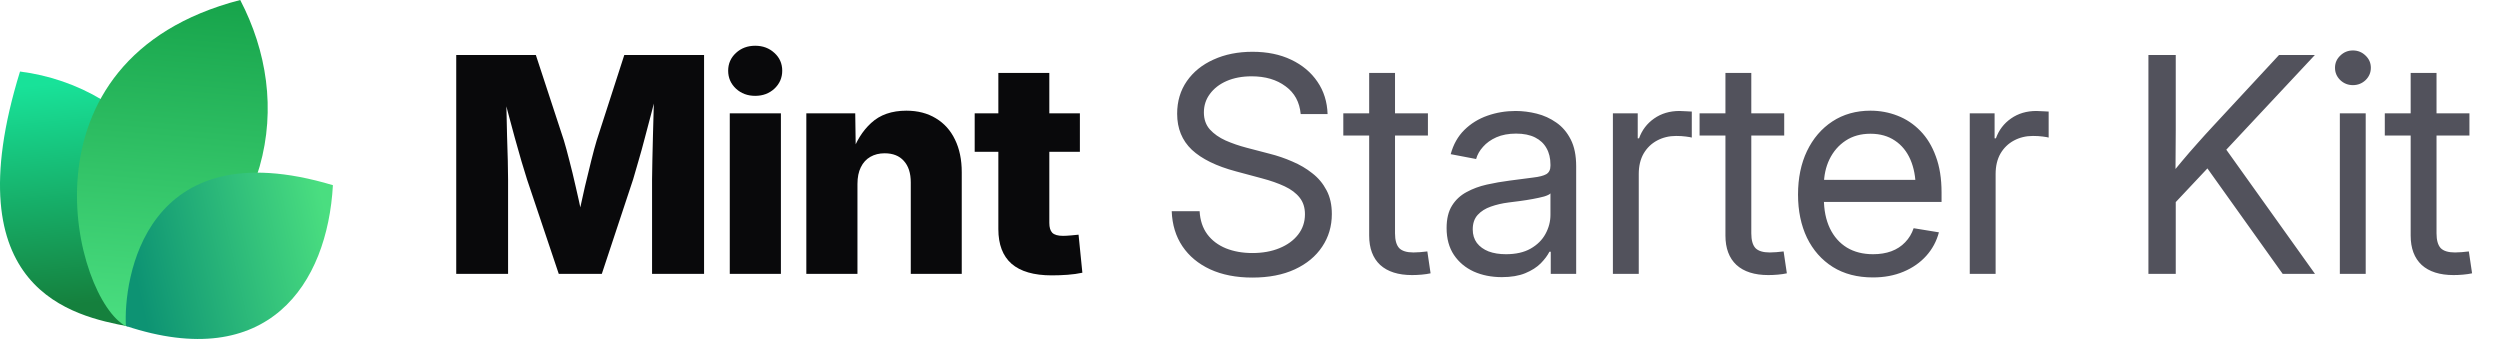
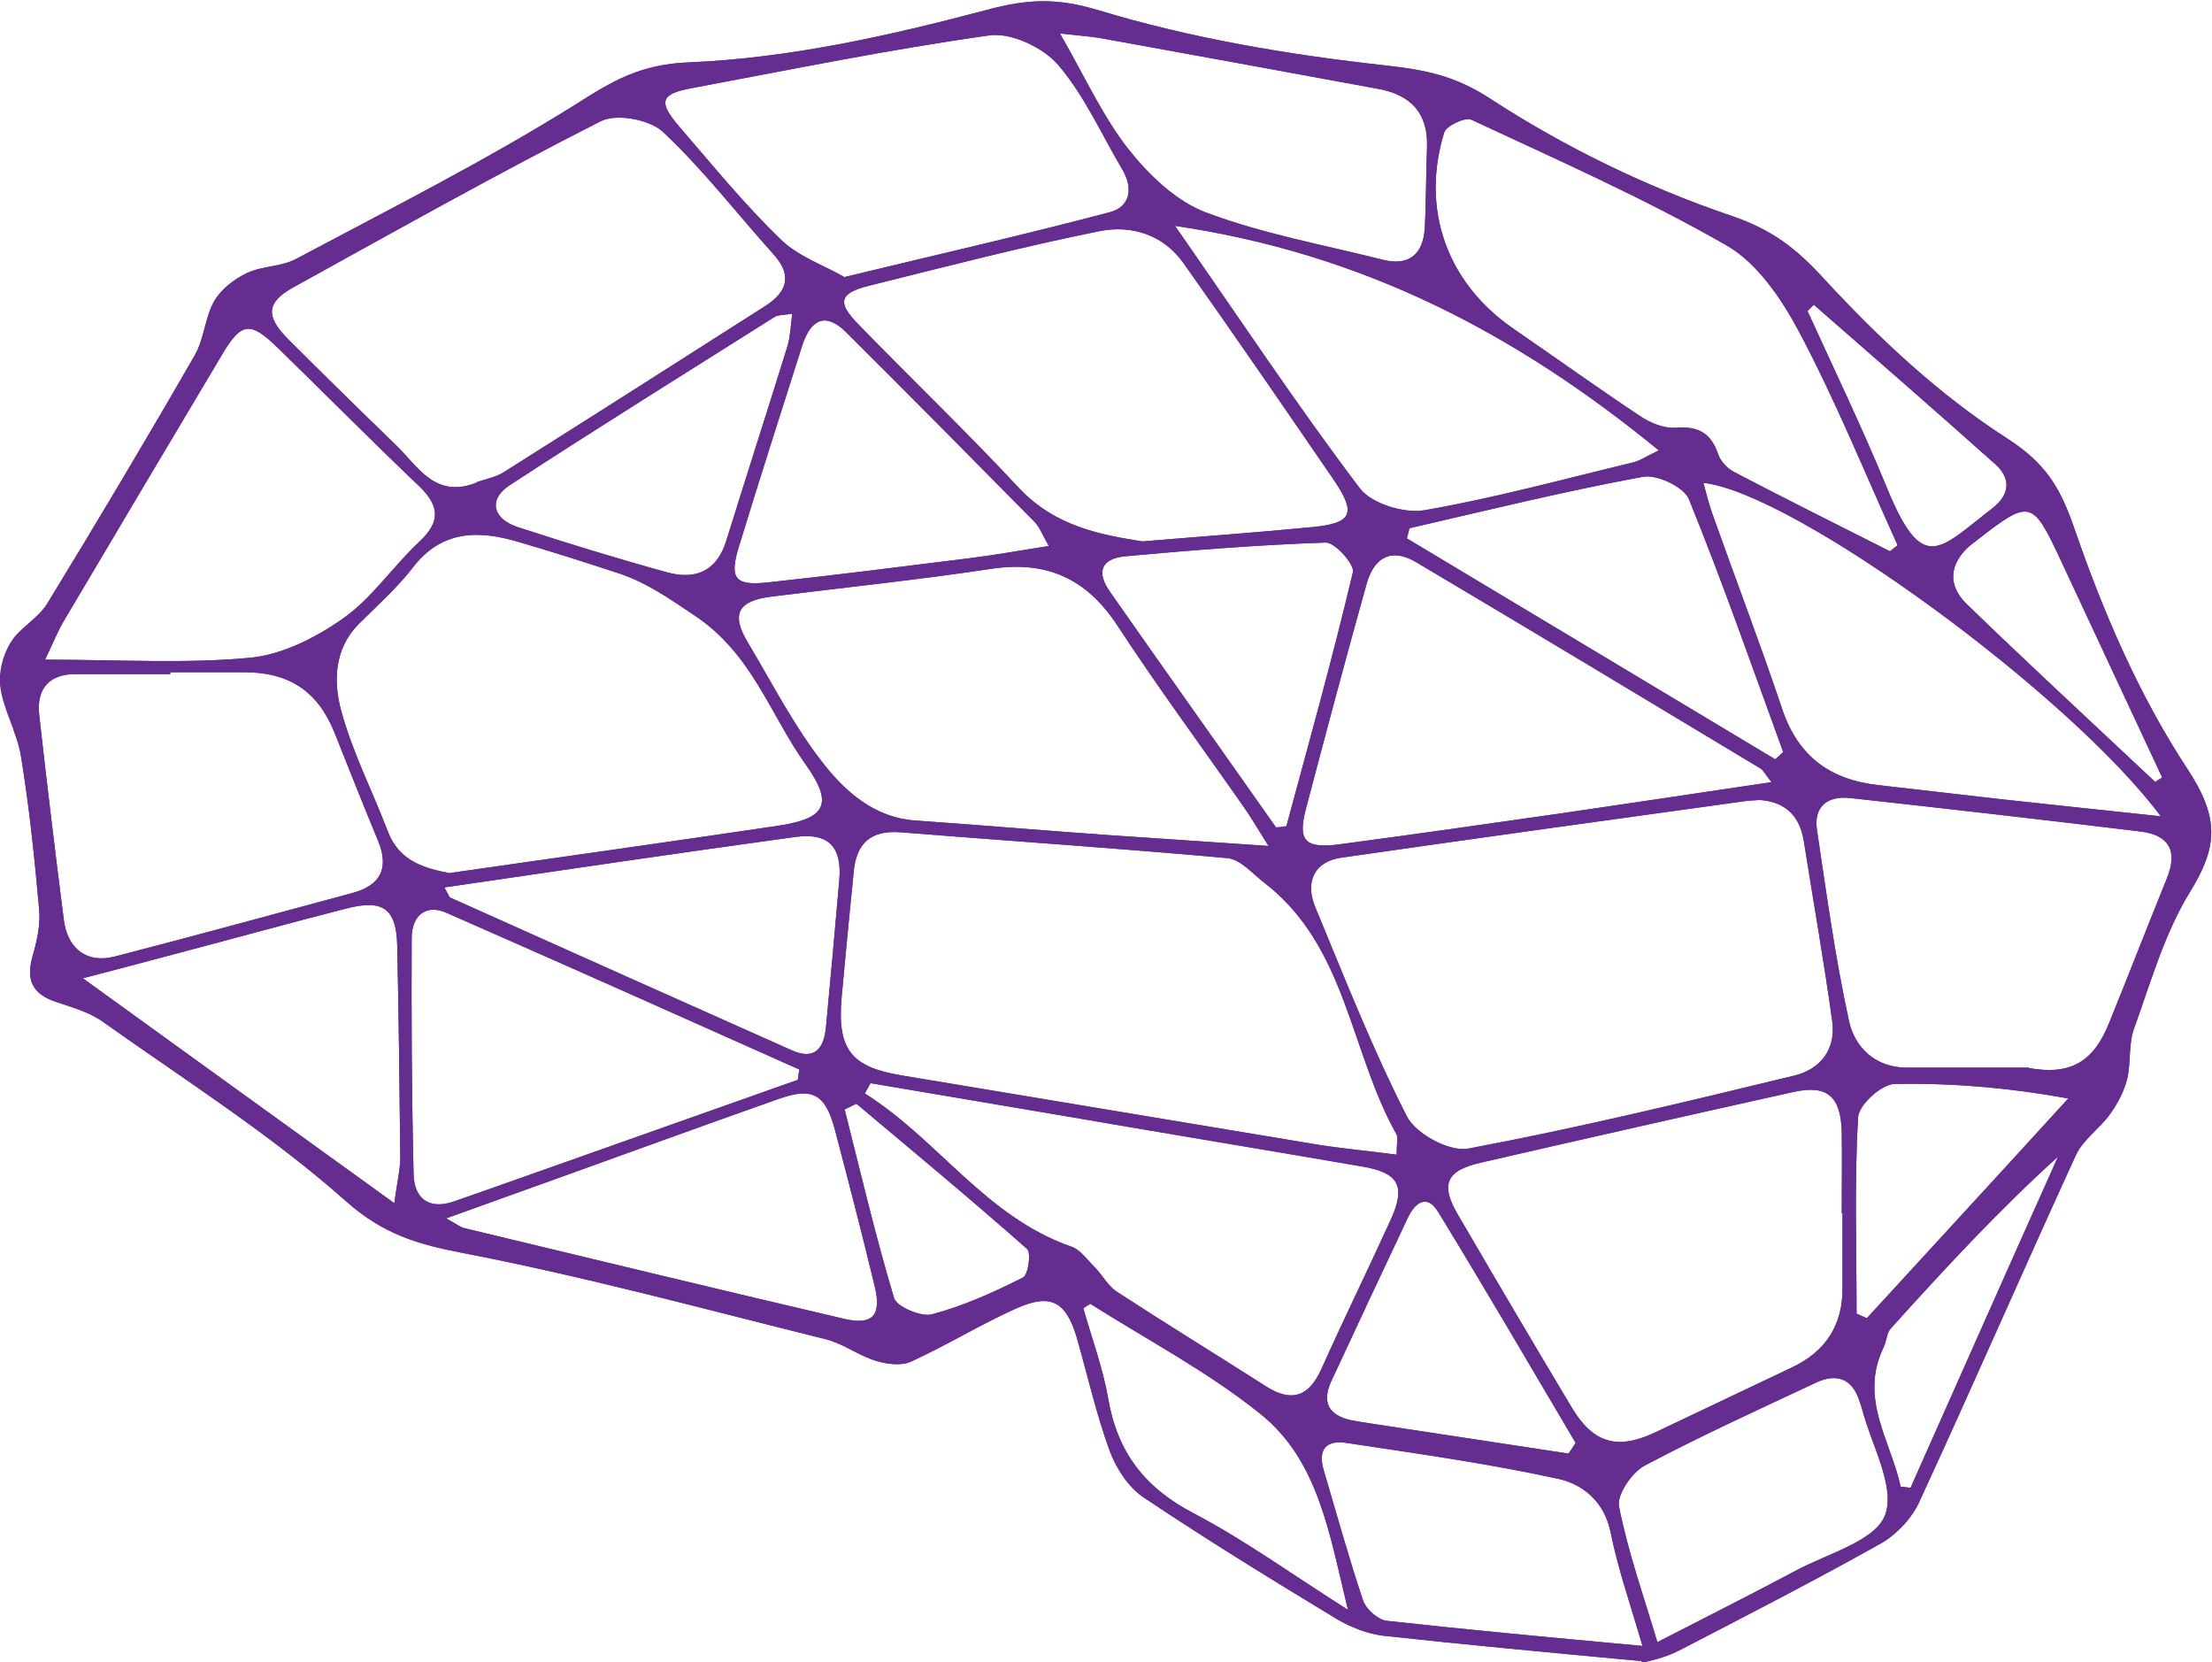
- <svg xmlns="http://www.w3.org/2000/svg" width="177" height="24" viewBox="0 0 177 24" fill="none">
-   <path d="M9.061 23.108C5.268 22.377 -3.391 20.627 1.417 5.064C9.634 6.099 16.973 14.064 9.061 23.108Z" fill="url(#paint0_linear_17557_2020)" />
-   <path d="M8.919 23.094C5.276 21.222 0.784 4.209 17.007 0C20.757 7.193 19.621 16.545 8.919 23.094Z" fill="url(#paint1_linear_17557_2020)" />
-   <path d="M8.914 23.079C8.735 19.882 10.159 9.085 23.57 13.111C23.181 20.123 18.984 26.418 8.914 23.079Z" fill="url(#paint2_linear_17557_2020)" />
-   <path d="M32.301 19.392V3.894H37.938L39.925 9.948C40.036 10.315 40.164 10.787 40.31 11.362C40.462 11.938 40.611 12.552 40.757 13.204C40.91 13.855 41.048 14.483 41.173 15.086C41.305 15.682 41.412 16.192 41.495 16.615H40.695C40.771 16.192 40.871 15.682 40.996 15.086C41.128 14.49 41.267 13.866 41.412 13.214C41.565 12.562 41.714 11.948 41.86 11.373C42.005 10.79 42.133 10.315 42.244 9.948L44.2 3.894H49.848V19.392H46.166V12.704C46.166 12.357 46.173 11.917 46.187 11.383C46.2 10.849 46.214 10.27 46.228 9.646C46.249 9.022 46.266 8.391 46.28 7.753C46.301 7.115 46.311 6.519 46.311 5.964H46.623C46.485 6.561 46.332 7.181 46.166 7.826C45.999 8.471 45.833 9.102 45.666 9.719C45.507 10.336 45.351 10.901 45.198 11.414C45.053 11.928 44.928 12.357 44.824 12.704L42.608 19.392H39.561L37.314 12.704C37.203 12.357 37.072 11.928 36.919 11.414C36.773 10.901 36.614 10.34 36.441 9.729C36.274 9.112 36.104 8.481 35.931 7.836C35.764 7.192 35.608 6.567 35.463 5.964H35.827C35.834 6.512 35.844 7.105 35.858 7.743C35.872 8.374 35.886 9.005 35.9 9.636C35.92 10.26 35.938 10.839 35.952 11.373C35.965 11.907 35.972 12.351 35.972 12.704V19.392H32.301ZM51.668 19.392V8.024H55.288V19.392H51.668ZM53.468 6.786C52.927 6.786 52.473 6.616 52.105 6.276C51.738 5.93 51.554 5.507 51.554 5.007C51.554 4.508 51.738 4.088 52.105 3.749C52.473 3.409 52.927 3.239 53.468 3.239C54.009 3.239 54.463 3.409 54.83 3.749C55.198 4.082 55.382 4.501 55.382 5.007C55.382 5.507 55.198 5.93 54.83 6.276C54.463 6.616 54.009 6.786 53.468 6.786ZM60.708 13.027V19.392H57.088V8.024H60.551L60.593 10.967H60.281C60.593 10.024 61.061 9.268 61.685 8.7C62.309 8.124 63.138 7.836 64.171 7.836C64.975 7.836 65.672 8.017 66.262 8.377C66.851 8.731 67.302 9.234 67.614 9.885C67.933 10.537 68.092 11.307 68.092 12.194V19.392H64.483V12.912C64.483 12.26 64.32 11.754 63.994 11.394C63.675 11.033 63.221 10.853 62.632 10.853C62.25 10.853 61.914 10.936 61.623 11.102C61.332 11.269 61.106 11.515 60.947 11.841C60.787 12.16 60.708 12.555 60.708 13.027ZM76.456 8.024V10.749H69.008V8.024H76.456ZM70.683 5.163H74.292V15.783C74.292 16.102 74.361 16.334 74.5 16.48C74.646 16.625 74.899 16.698 75.259 16.698C75.405 16.698 75.596 16.688 75.831 16.667C76.074 16.646 76.251 16.629 76.362 16.615L76.632 19.309C76.313 19.378 75.963 19.427 75.582 19.455C75.207 19.482 74.836 19.496 74.469 19.496C73.2 19.496 72.25 19.222 71.619 18.674C70.995 18.127 70.683 17.308 70.683 16.22V5.163Z" fill="#09090B" />
-   <path d="M88.667 19.652C87.523 19.652 86.528 19.458 85.682 19.07C84.843 18.681 84.188 18.137 83.716 17.437C83.245 16.736 82.992 15.908 82.957 14.951H84.933C84.968 15.596 85.148 16.14 85.474 16.584C85.8 17.021 86.24 17.354 86.795 17.582C87.35 17.804 87.974 17.915 88.667 17.915C89.388 17.915 90.026 17.801 90.581 17.572C91.143 17.343 91.583 17.024 91.902 16.615C92.228 16.199 92.391 15.717 92.391 15.169C92.391 14.698 92.266 14.306 92.017 13.994C91.767 13.675 91.413 13.408 90.956 13.193C90.498 12.978 89.954 12.787 89.323 12.621L87.502 12.132C86.123 11.765 85.082 11.255 84.382 10.603C83.689 9.944 83.342 9.095 83.342 8.055C83.342 7.174 83.571 6.404 84.028 5.746C84.486 5.087 85.117 4.577 85.921 4.217C86.726 3.849 87.645 3.666 88.678 3.666C89.718 3.666 90.63 3.853 91.413 4.227C92.204 4.602 92.824 5.122 93.275 5.787C93.726 6.446 93.965 7.209 93.993 8.076H92.089C92.013 7.23 91.656 6.574 91.018 6.11C90.387 5.638 89.586 5.403 88.615 5.403C87.95 5.403 87.36 5.513 86.847 5.735C86.341 5.957 85.946 6.262 85.661 6.651C85.377 7.032 85.235 7.469 85.235 7.961C85.235 8.447 85.377 8.849 85.661 9.168C85.946 9.48 86.317 9.74 86.774 9.948C87.232 10.149 87.724 10.319 88.251 10.457L89.884 10.884C90.439 11.023 90.977 11.206 91.496 11.435C92.023 11.657 92.495 11.934 92.911 12.267C93.334 12.593 93.67 12.995 93.92 13.474C94.17 13.945 94.294 14.504 94.294 15.149C94.294 16.015 94.066 16.788 93.608 17.468C93.157 18.148 92.512 18.681 91.673 19.07C90.834 19.458 89.832 19.652 88.667 19.652ZM101.097 8.024V9.594H95.106V8.024H101.097ZM96.937 5.163H98.767V16.521C98.767 17 98.865 17.347 99.059 17.562C99.26 17.77 99.6 17.874 100.078 17.874C100.21 17.874 100.366 17.867 100.546 17.853C100.733 17.832 100.903 17.815 101.056 17.801L101.285 19.351C101.097 19.392 100.886 19.423 100.65 19.444C100.414 19.465 100.189 19.475 99.974 19.475C98.996 19.475 98.244 19.236 97.717 18.758C97.197 18.272 96.937 17.579 96.937 16.677V5.163ZM106.33 19.621C105.595 19.621 104.932 19.489 104.343 19.226C103.754 18.955 103.285 18.564 102.939 18.05C102.592 17.53 102.419 16.896 102.419 16.147C102.419 15.495 102.547 14.965 102.804 14.556C103.06 14.146 103.403 13.828 103.833 13.599C104.263 13.363 104.742 13.186 105.269 13.068C105.796 12.95 106.333 12.857 106.881 12.787C107.574 12.69 108.132 12.617 108.555 12.569C108.978 12.52 109.287 12.441 109.481 12.33C109.675 12.212 109.772 12.014 109.772 11.737V11.654C109.772 11.203 109.679 10.815 109.492 10.489C109.311 10.163 109.041 9.91 108.68 9.729C108.32 9.549 107.872 9.459 107.338 9.459C106.805 9.459 106.34 9.546 105.945 9.719C105.556 9.892 105.241 10.118 104.998 10.395C104.755 10.665 104.593 10.953 104.509 11.258L102.71 10.915C102.897 10.222 103.22 9.65 103.677 9.199C104.135 8.748 104.679 8.412 105.31 8.19C105.941 7.968 106.607 7.857 107.307 7.857C107.8 7.857 108.295 7.92 108.795 8.044C109.301 8.169 109.765 8.381 110.188 8.679C110.611 8.97 110.951 9.369 111.208 9.875C111.464 10.374 111.593 11.005 111.593 11.768V19.392H109.793V17.822H109.7C109.568 18.085 109.363 18.359 109.086 18.643C108.809 18.921 108.444 19.153 107.994 19.34C107.543 19.527 106.988 19.621 106.33 19.621ZM106.621 17.998C107.321 17.998 107.904 17.867 108.368 17.603C108.84 17.333 109.19 16.986 109.419 16.563C109.654 16.133 109.772 15.682 109.772 15.211V13.692C109.703 13.769 109.554 13.841 109.325 13.911C109.096 13.973 108.829 14.032 108.524 14.088C108.226 14.143 107.921 14.192 107.609 14.233C107.304 14.275 107.033 14.309 106.798 14.337C106.354 14.393 105.938 14.49 105.549 14.628C105.168 14.76 104.86 14.954 104.624 15.211C104.388 15.467 104.27 15.811 104.27 16.241C104.27 16.615 104.367 16.934 104.561 17.198C104.762 17.461 105.04 17.662 105.393 17.801C105.747 17.933 106.156 17.998 106.621 17.998ZM114.193 19.392V8.024H115.951V9.792H116.045C116.253 9.209 116.61 8.741 117.116 8.388C117.622 8.034 118.219 7.857 118.905 7.857C119.058 7.857 119.217 7.864 119.384 7.878C119.55 7.885 119.682 7.892 119.779 7.899V9.74C119.716 9.719 119.578 9.695 119.363 9.667C119.155 9.639 118.922 9.625 118.666 9.625C118.174 9.625 117.726 9.733 117.324 9.948C116.922 10.163 116.603 10.471 116.367 10.874C116.138 11.276 116.024 11.758 116.024 12.319V19.392H114.193ZM126.322 8.024V9.594H120.33V8.024H126.322ZM122.161 5.163H123.992V16.521C123.992 17 124.089 17.347 124.283 17.562C124.484 17.77 124.824 17.874 125.302 17.874C125.434 17.874 125.59 17.867 125.77 17.853C125.958 17.832 126.127 17.815 126.28 17.801L126.509 19.351C126.322 19.392 126.11 19.423 125.874 19.444C125.639 19.465 125.413 19.475 125.198 19.475C124.221 19.475 123.468 19.236 122.941 18.758C122.421 18.272 122.161 17.579 122.161 16.677V5.163ZM132.604 19.642C131.502 19.642 130.555 19.396 129.765 18.903C128.974 18.404 128.364 17.714 127.934 16.834C127.511 15.946 127.3 14.927 127.3 13.775C127.3 12.611 127.511 11.584 127.934 10.697C128.364 9.802 128.964 9.102 129.734 8.596C130.51 8.089 131.408 7.836 132.428 7.836C133.1 7.836 133.738 7.954 134.341 8.19C134.952 8.426 135.489 8.783 135.954 9.261C136.425 9.74 136.793 10.343 137.056 11.071C137.327 11.792 137.462 12.645 137.462 13.63V14.296H128.433V12.735H136.463L135.631 13.297C135.631 12.541 135.506 11.876 135.257 11.3C135.007 10.725 134.643 10.277 134.165 9.958C133.686 9.632 133.107 9.469 132.428 9.469C131.748 9.469 131.162 9.632 130.67 9.958C130.177 10.284 129.796 10.725 129.526 11.279C129.262 11.827 129.13 12.441 129.13 13.12V14.046C129.13 14.864 129.273 15.572 129.557 16.168C129.841 16.757 130.243 17.211 130.763 17.53C131.283 17.842 131.901 17.998 132.615 17.998C133.093 17.998 133.523 17.929 133.905 17.79C134.293 17.645 134.619 17.433 134.882 17.156C135.153 16.879 135.354 16.546 135.486 16.157L137.275 16.449C137.108 17.08 136.81 17.634 136.38 18.113C135.95 18.591 135.413 18.966 134.768 19.236C134.123 19.507 133.402 19.642 132.604 19.642ZM139.459 19.392V8.024H141.217V9.792H141.311C141.519 9.209 141.876 8.741 142.382 8.388C142.888 8.034 143.485 7.857 144.171 7.857C144.324 7.857 144.483 7.864 144.649 7.878C144.816 7.885 144.948 7.892 145.045 7.899V9.74C144.982 9.719 144.844 9.695 144.629 9.667C144.421 9.639 144.188 9.625 143.932 9.625C143.439 9.625 142.992 9.733 142.59 9.948C142.188 10.163 141.869 10.471 141.633 10.874C141.404 11.276 141.29 11.758 141.29 12.319V19.392H139.459ZM153.429 14.961V12.715C153.783 12.257 154.136 11.82 154.49 11.404C154.844 10.981 155.204 10.565 155.572 10.156C155.939 9.74 156.314 9.327 156.695 8.918L161.355 3.894H163.893L157.277 10.967H157.184L153.429 14.961ZM152.108 19.392V3.894H154.043V9.241L154.022 12.559L154.043 13.505V19.392H152.108ZM161.615 19.392L155.967 11.477L157.173 9.969L163.903 19.392H161.615ZM165.661 19.392V8.024H167.492V19.392H165.661ZM166.587 6.027C166.24 6.027 165.942 5.909 165.692 5.673C165.443 5.43 165.318 5.139 165.318 4.799C165.318 4.459 165.443 4.172 165.692 3.936C165.942 3.693 166.24 3.572 166.587 3.572C166.934 3.572 167.232 3.693 167.482 3.936C167.731 4.172 167.856 4.459 167.856 4.799C167.856 5.139 167.731 5.43 167.482 5.673C167.232 5.909 166.934 6.027 166.587 6.027ZM174.836 8.024V9.594H168.844V8.024H174.836ZM170.675 5.163H172.506V16.521C172.506 17 172.603 17.347 172.797 17.562C172.998 17.77 173.338 17.874 173.816 17.874C173.948 17.874 174.104 17.867 174.284 17.853C174.472 17.832 174.641 17.815 174.794 17.801L175.023 19.351C174.836 19.392 174.624 19.423 174.388 19.444C174.153 19.465 173.927 19.475 173.712 19.475C172.735 19.475 171.982 19.236 171.455 18.758C170.935 18.272 170.675 17.579 170.675 16.677V5.163Z" fill="#52525C" />
+ <svg xmlns="http://www.w3.org/2000/svg" id="Layer_2" data-name="Layer 2" viewBox="0 0 58.19 43.69">
  <defs>
-     <linearGradient id="paint0_linear_17557_2020" x1="3.776" y1="5.916" x2="5.232" y2="21.559" gradientUnits="userSpaceOnUse">
-       <stop stop-color="#18E299" />
-       <stop offset="1" stop-color="#15803D" />
-     </linearGradient>
-     <linearGradient id="paint1_linear_17557_2020" x1="12.171" y1="-0.718" x2="10.19" y2="22.983" gradientUnits="userSpaceOnUse">
-       <stop stop-color="#16A34A" />
-       <stop offset="1" stop-color="#4ADE80" />
-     </linearGradient>
-     <linearGradient id="paint2_linear_17557_2020" x1="23.133" y1="15.353" x2="9.338" y2="18.52" gradientUnits="userSpaceOnUse">
-       <stop stop-color="#4ADE80" />
-       <stop offset="1" stop-color="#0D9373" />
-     </linearGradient>
+     <style>
+       .cls-1 {
+         fill: #662d91;
+       }
+ 
+       .cls-2 {
+         clip-path: url(#clippath);
+       }
+     </style>
+     <clipPath id="clippath">
+       <path class="cls-1" d="M43.19,43.69c-2.45-.23-4.63-.43-6.81-.67-.41-.05-.84-.22-1.2-.43-1.72-1.04-3.43-2.09-5.1-3.21-.39-.26-.71-.75-.88-1.2-.36-.98-.59-2.01-.88-3.02-.28-.93-.68-1.15-1.58-.75-.94.42-1.83.97-2.77,1.4-.26.12-.64.07-.93-.02-.46-.14-.87-.46-1.33-.57-3.18-.79-6.34-1.65-9.56-2.27-1.19-.23-2.08-.5-3.04-1.35-1.98-1.76-4.24-3.19-6.41-4.73-.35-.25-.81-.38-1.23-.52-.63-.21-.79-.59-.61-1.21.11-.39.21-.82.17-1.22-.12-1.35-.26-2.7-.48-4.04-.1-.61-.45-1.18-.54-1.79-.06-.38.06-.85.26-1.18.24-.39.73-.64.97-1.03,1.32-2.16,2.62-4.34,3.88-6.53.25-.43.27-.99.51-1.42.18-.32.53-.59.87-.75.4-.19.9-.16,1.29-.37,2.48-1.32,5-2.59,7.38-4.08.96-.61,1.68-1.04,2.96-1.09,2.63-.11,5.27-.7,7.83-1.38,1.08-.29,1.84-.32,2.94.01,2.44.74,5,1.17,7.54,1.45,1.05.12,1.82.26,2.77.88,1.95,1.27,4.11,2.32,6.32,3.07,1.09.37,1.72.86,2.46,1.67,1.44,1.56,3.03,3.05,4.81,4.19,1.02.66,1.39,1.28,1.77,2.37.76,2.21,1.71,4.41,2.99,6.35.83,1.27.78,2.03.05,3.21-.67,1.09-1.03,2.37-1.47,3.59-.15.41-.08.89-.18,1.32-.08.33-.25.65-.45.93-.27.38-.71.67-.9,1.08-1.39,3.03-2.72,6.09-4.12,9.12-.2.44-.6.86-1.02,1.1-1.75.98-3.54,1.9-5.32,2.82-.37.19-.8.27-.97.32ZM46.3,21.04c-.21.01-.3.02-.39.03-3.55.49-7.09.98-10.64,1.49-.68.1-.95.62-.67,1.3.77,1.85,1.5,3.72,2.41,5.5.23.46,1.12.94,1.61.85,2.88-.54,5.73-1.23,8.58-1.92.7-.17,1.1-.7,1-1.43-.22-1.59-.5-3.17-.75-4.75-.12-.74-.58-1.03-1.16-1.07h0ZM36.74,30.36c0-.29.04-.43,0-.52-1.23-2.18-1.31-4.96-3.49-6.63-.31-.24-.62-.61-.96-.64-2.86-.26-5.73-.45-8.6-.68-.77-.06-1.16.28-1.23,1.02-.11,1.11-.22,2.21-.32,3.32-.12,1.38.25,1.84,1.61,2.06,3.63.6,7.25,1.21,10.88,1.81.68.11,1.37.17,2.12.27h0ZM11.84,22.96c2.94-.42,5.78-.82,8.62-1.24,1.27-.19,1.48-.57.73-1.62-.94-1.32-1.41-2.92-2.93-3.92-.64-.43-1.25-.86-1.98-1.1-.88-.29-1.76-.57-2.65-.83-1.05-.31-2.02-.31-2.78.69-.41.53-.93.99-1.41,1.47-.65.65-.67,1.51-.47,2.26.29,1.09.82,2.12,1.23,3.19.31.82,1,.98,1.65,1.11h0ZM12.52,12.69c.24-.09.51-.13.73-.27,2.3-1.45,4.59-2.91,6.88-4.37.58-.37.72-.81.22-1.36-.97-1.08-1.86-2.24-2.92-3.23-.35-.32-1.22-.48-1.63-.27-2.72,1.38-5.39,2.88-8.07,4.36-.73.4-.75.77-.15,1.37.94.94,1.89,1.87,2.84,2.79.57.55,1.02,1.41,2.1.99h0ZM48.46,31.91h-.01c0-.71.01-1.42,0-2.13-.02-.94-.38-1.26-1.27-1.06-2.75.61-5.49,1.23-8.23,1.86-.91.21-1.07.57-.59,1.38.98,1.68,1.97,3.36,2.97,5.03.57.97,1.21,1.16,2.22.68,1.2-.57,2.4-1.14,3.6-1.71.88-.42,1.33-1.11,1.32-2.1,0-.65,0-1.3,0-1.95h0ZM33.37,22.25c-.32-.51-.47-.77-.64-1.01-1.11-1.59-2.27-3.16-3.33-4.78-.81-1.24-1.86-1.72-3.32-1.5-1.92.29-3.85.49-5.78.73-.89.11-1.08.46-.62,1.22.65,1.09,1.23,2.23,2.01,3.21.58.73,1.34,1.39,2.39,1.46,1.72.12,3.44.27,5.17.39,1.28.09,2.57.17,4.13.28h0ZM30.05,14.24c1.67-.14,3.09-.24,4.5-.38,1.02-.1,1.13-.36.55-1.22-1.31-1.91-2.62-3.82-3.96-5.71-.53-.76-1.38-1.02-2.22-.85-2.03.41-4.03.93-6.04,1.43-.81.2-.87.44-.29,1.03,1.4,1.44,2.85,2.83,4.22,4.3.97,1.03,2.2,1.23,3.24,1.4h0ZM49.73,14.49c.06-.05.13-.1.19-.15-.85-1.87-1.62-3.78-2.58-5.59-.46-.87-1.1-1.82-1.91-2.29-2.16-1.24-4.45-2.25-6.72-3.31-.16-.08-.67.16-.72.34-.62,2.03.08,3.96,1.83,5.16,1.12.77,2.22,1.56,3.35,2.31.26.17.61.31.9.29.59-.05.94.13,1.13.7.06.18.24.37.41.46,1.36.71,2.74,1.4,4.11,2.09h0ZM53.37,28.09c1.11.2,1.71-.17,2.12-1.2.51-1.26,1-2.52,1.51-3.78.3-.73.06-1.15-.69-1.24-2.54-.31-5.09-.6-7.63-.88-.61-.07-.98.23-.88.85.25,1.68.48,3.36.84,5.01.15.69.68,1.22,1.5,1.23,1.08,0,2.16,0,3.24,0h0ZM4.48,17.69v.04c-.83,0-1.67,0-2.5,0-.69,0-1.02.39-.95,1.06.2,1.8.42,3.61.65,5.41.1.77.62,1.14,1.33.96,2.09-.54,4.17-1.11,6.25-1.67.75-.2.99-.65.68-1.39-.39-.94-.76-1.88-1.14-2.83-.44-1.09-1.19-1.59-2.38-1.59-.65,0-1.3,0-1.94,0h0ZM22.9,28.49c-.05.09-.1.18-.15.27,1.92,1.2,3.18,3.25,5.44,4.03.23.08.41.34.6.53.21.21.36.51.6.66,1.29.84,2.61,1.65,3.91,2.48.67.43,1.13.28,1.46-.45.59-1.32,1.23-2.62,1.83-3.94.4-.88.2-1.23-.76-1.39-2.55-.44-5.11-.86-7.66-1.3-1.75-.3-3.51-.59-5.26-.89h0ZM22.2,7.29c2.44-.59,4.73-1.11,7-1.71.53-.14.62-.63.32-1.13-.55-.93-1-1.95-1.69-2.75-.39-.45-1.23-.85-1.8-.77-2.63.37-5.23.9-7.84,1.39-.82.15-.88.36-.32,1.01.87,1.01,1.71,2.04,2.66,2.96.47.46,1.17.7,1.67.99h0ZM1.18,17.35c1.96,0,3.69.11,5.4-.05.84-.08,1.73-.53,2.44-1.03.77-.54,1.32-1.38,2.02-2.03.56-.53.52-.94-.02-1.46-1.25-1.19-2.47-2.42-3.71-3.63-.73-.71-.96-.68-1.47.18-1.39,2.33-2.78,4.67-4.16,7-.15.25-.26.53-.49,1.01h0ZM46.6,20.57c-.18-.23-.22-.32-.29-.36-3.01-1.81-6.03-3.63-9.05-5.42-.63-.38-1.11-.16-1.31.57-.55,1.96-1.07,3.92-1.59,5.89-.23.86-.04,1.07.85.96,1.96-.26,3.91-.54,5.87-.82,1.79-.26,3.58-.53,5.53-.82ZM56.85,21.48c-2.37-3.2-9.64-8.52-12.04-8.78.09.33.16.61.26.88.6,1.69,1.24,3.36,1.81,5.06.42,1.26,1.27,1.87,2.54,2.01,1.07.12,2.15.25,3.22.37,1.36.15,2.72.29,4.21.45h0ZM20.99,28.39c.01-.09.02-.17.04-.26-3.09-1.38-6.18-2.76-9.28-4.12-.56-.25-.92.09-.92.66-.01,2.07,0,4.13.05,6.2.01.64.39.96,1.06.73.5-.17.99-.35,1.48-.52,2.52-.89,5.05-1.79,7.57-2.68h0ZM43.63,11.84c-3.74-3.06-7.76-5.17-12.72-5.9,1.7,2.44,3.21,4.72,4.86,6.9.31.41,1.17.67,1.7.58,1.85-.32,3.67-.82,5.5-1.26.19-.05.36-.17.66-.31h0ZM11.75,32.05c.25.14.35.22.46.25,3.33.8,6.67,1.61,10.01,2.39.73.17.98-.09.79-.86-.33-1.38-.69-2.76-1.05-4.13-.25-.93-.59-1.11-1.47-.8-1.98.7-3.96,1.42-5.93,2.13-.89.32-1.79.64-2.81,1.01h0ZM27.89.89c.67,1.17,1.13,2.19,1.8,3.04.54.68,1.26,1.37,2.04,1.66,1.49.56,3.09.85,4.64,1.24.7.18,1.07-.15,1.11-.83.04-.71.03-1.42.06-2.13.03-.89-.42-1.37-1.27-1.53-2.43-.45-4.86-.89-7.28-1.33-.28-.05-.57-.07-1.11-.13ZM10.37,31.66c.08-.59.16-.9.16-1.22-.02-1.85-.04-3.7-.08-5.55-.02-1-.37-1.25-1.36-.99-1.52.39-3.04.81-4.56,1.21-.7.19-1.4.37-2.35.62,2.81,2.03,5.41,3.91,8.2,5.92h0ZM11.69,23.34c.1.17.12.25.16.27,2.99,1.34,5.98,2.68,8.97,4.01.62.28.86-.05.91-.62.12-1.29.24-2.58.35-3.87.07-.85-.28-1.23-1.14-1.12-3.06.42-6.11.87-9.25,1.33h0ZM37.08,13.89l-.07.27c3.23,1.94,6.46,3.87,9.69,5.81l.21-.19c-.81-2.22-1.59-4.46-2.48-6.65-.13-.32-.84-.66-1.21-.59-2.06.38-4.09.88-6.13,1.35h0ZM43.21,43.3c-.32-1.11-.65-2.04-.84-3-.17-.82-.74-1.27-1.4-1.41-1.83-.4-3.7-.66-5.55-.94-.52-.08-.76.16-.6.71.34,1.15.66,2.31,1.04,3.44.08.23.4.51.63.53,2.17.24,4.34.44,6.72.66h0ZM27.59,14.36c-.18-.32-.24-.49-.36-.62-1.65-1.67-3.3-3.34-4.97-5-.54-.54-.93-.34-1.15.33-.56,1.76-1.13,3.53-1.67,5.3-.26.84-.11,1.04.74.95,1.78-.19,3.56-.42,5.34-.64.65-.08,1.3-.2,2.07-.32ZM43.6,43.19c1.3-.67,2.48-1.26,3.64-1.88.84-.45,2.09-.78,2.35-1.46.28-.76-.37-1.86-.61-2.81-.02-.06-.04-.12-.06-.18-.19-.61-.61-.75-1.16-.49-1.51.71-3.03,1.4-4.5,2.18-.33.18-.73.76-.67,1.07.23,1.17.63,2.3,1.01,3.57h0ZM33.57,21.76c.09,0,.18-.02.27-.03.6-2.22,1.22-4.44,1.75-6.68.05-.2-.47-.79-.72-.78-1.76.06-3.51.2-5.26.36-.65.06-.78.42-.4.95.35.5.71,1.01,1.06,1.51,1.1,1.56,2.2,3.11,3.29,4.66h0ZM20.85,8.25c-.25.04-.39.03-.48.09-2.33,1.47-4.66,2.92-6.96,4.42-.57.37-.46.89.23,1.11,1.29.42,2.59.82,3.9,1.18.75.21,1.32-.02,1.57-.84.53-1.71,1.08-3.41,1.61-5.12.07-.24.08-.51.12-.84h0ZM41.26,38.23c.07-.09.13-.19.19-.28-1.2-2.03-2.39-4.07-3.62-6.08-.31-.5-.63-.21-.81.19-.67,1.42-1.34,2.85-2,4.27-.25.55-.07.89.51,1.02.24.05.49.08.73.12,1.67.25,3.33.51,5,.76ZM28.68,34.29c-.06.04-.12.08-.18.12.22.79.51,1.56.65,2.36.24,1.42.96,2.36,2.25,3.03,1.35.71,2.59,1.61,4.06,2.54-.49-2.02-.78-3.93-2.3-5.15-1.38-1.11-2.98-1.95-4.48-2.9h0ZM48.84,34.55c.09.04.18.08.27.12,1.77-1.93,3.54-3.85,5.3-5.78-1.62-.29-3.1-.41-4.57-.38-.34,0-.94.55-.96.87-.1,1.72-.04,3.44-.04,5.16ZM56.69,20.57c.06-.04.12-.08.19-.12-.9-1.92-1.79-3.84-2.69-5.76-.72-1.54-.8-1.56-2.16-.5-.07.06-.15.11-.22.17-.54.48-.57,1.04-.08,1.52,1.64,1.59,3.31,3.13,4.97,4.69ZM22.53,29.03c-.1.05-.21.1-.31.15.42,1.66.81,3.33,1.3,4.96.07.23.71.5.99.43.83-.22,1.63-.58,2.4-.97.14-.07.22-.65.11-.75-1.47-1.3-2.99-2.56-4.49-3.82h0ZM49.99,39.1c.09.01.18.02.27.03,1.29-2.9,2.58-5.81,3.88-8.71-1.58,1.43-3,2.97-4.4,4.52-.11.12-.11.34-.19.5-.65,1.34.19,2.46.45,3.66h0ZM47.72,8.01c-.06.06-.11.11-.17.17.7,1.54,1.44,3.07,2.08,4.63.95,2.32,1.37,1.65,2.78.56.48-.37.49-.8.07-1.17-1.58-1.41-3.18-2.8-4.77-4.19Z" />
+     </clipPath>
  </defs>
+   <g id="Layer_1-2" data-name="Layer 1">
+     <g>
+       <path class="cls-1" d="M43.19,43.69c-2.45-.23-4.63-.43-6.81-.67-.41-.05-.84-.22-1.2-.43-1.72-1.04-3.43-2.09-5.1-3.21-.39-.26-.71-.75-.88-1.2-.36-.98-.59-2.01-.88-3.02-.28-.93-.68-1.15-1.58-.75-.94.42-1.83.97-2.77,1.4-.26.12-.64.07-.93-.02-.46-.14-.87-.46-1.33-.57-3.18-.79-6.34-1.65-9.56-2.27-1.19-.23-2.08-.5-3.04-1.35-1.98-1.76-4.24-3.19-6.41-4.73-.35-.25-.81-.38-1.23-.52-.63-.21-.79-.59-.61-1.21.11-.39.21-.82.17-1.22-.12-1.35-.26-2.7-.48-4.04-.1-.61-.45-1.18-.54-1.79-.06-.38.06-.85.26-1.18.24-.39.73-.64.97-1.03,1.32-2.16,2.62-4.34,3.88-6.53.25-.43.27-.99.51-1.42.18-.32.53-.59.87-.75.4-.19.9-.16,1.29-.37,2.48-1.32,5-2.59,7.38-4.08.96-.61,1.68-1.04,2.96-1.09,2.63-.11,5.27-.7,7.83-1.38,1.08-.29,1.84-.32,2.94.01,2.44.74,5,1.17,7.54,1.45,1.05.12,1.82.26,2.77.88,1.95,1.27,4.11,2.32,6.32,3.07,1.09.37,1.72.86,2.46,1.67,1.44,1.56,3.03,3.05,4.81,4.19,1.02.66,1.39,1.28,1.77,2.37.76,2.21,1.71,4.41,2.99,6.35.83,1.27.78,2.03.05,3.21-.67,1.09-1.03,2.37-1.47,3.59-.15.41-.08.89-.18,1.32-.08.33-.25.65-.45.93-.27.38-.71.67-.9,1.08-1.39,3.03-2.72,6.09-4.12,9.12-.2.44-.6.86-1.02,1.1-1.75.98-3.54,1.9-5.32,2.82-.37.19-.8.27-.97.32ZM46.3,21.04c-.21.01-.3.02-.39.03-3.55.49-7.09.98-10.64,1.49-.68.1-.95.62-.67,1.3.77,1.85,1.5,3.72,2.41,5.5.23.46,1.12.94,1.61.85,2.88-.54,5.73-1.23,8.58-1.92.7-.17,1.1-.7,1-1.43-.22-1.59-.5-3.17-.75-4.75-.12-.74-.58-1.03-1.16-1.07h0ZM36.74,30.36c0-.29.04-.43,0-.52-1.23-2.18-1.31-4.96-3.49-6.63-.31-.24-.62-.61-.96-.64-2.86-.26-5.73-.45-8.6-.68-.77-.06-1.16.28-1.23,1.02-.11,1.11-.22,2.21-.32,3.32-.12,1.38.25,1.84,1.61,2.06,3.63.6,7.25,1.21,10.88,1.81.68.11,1.37.17,2.12.27h0ZM11.84,22.96c2.94-.42,5.78-.82,8.62-1.24,1.27-.19,1.48-.57.73-1.62-.94-1.32-1.41-2.92-2.93-3.92-.64-.43-1.25-.86-1.98-1.1-.88-.29-1.76-.57-2.65-.83-1.05-.31-2.02-.31-2.78.69-.41.53-.93.99-1.41,1.47-.65.65-.67,1.51-.47,2.26.29,1.09.82,2.12,1.23,3.19.31.82,1,.98,1.65,1.11h0ZM12.52,12.69c.24-.09.51-.13.73-.27,2.3-1.45,4.59-2.91,6.88-4.37.58-.37.72-.81.22-1.36-.97-1.08-1.86-2.24-2.92-3.23-.35-.32-1.22-.48-1.63-.27-2.72,1.38-5.39,2.88-8.07,4.36-.73.4-.75.77-.15,1.37.94.94,1.89,1.87,2.84,2.79.57.55,1.02,1.41,2.1.99h0ZM48.46,31.91h-.01c0-.71.01-1.42,0-2.13-.02-.94-.38-1.26-1.27-1.06-2.75.61-5.49,1.23-8.23,1.86-.91.21-1.07.57-.59,1.38.98,1.68,1.97,3.36,2.97,5.03.57.97,1.21,1.16,2.22.68,1.2-.57,2.4-1.14,3.6-1.71.88-.42,1.33-1.11,1.32-2.1,0-.65,0-1.3,0-1.95h0ZM33.37,22.25c-.32-.51-.47-.77-.64-1.01-1.11-1.59-2.27-3.16-3.33-4.78-.81-1.24-1.86-1.72-3.32-1.5-1.92.29-3.85.49-5.78.73-.89.11-1.08.46-.62,1.22.65,1.09,1.23,2.23,2.01,3.21.58.73,1.34,1.39,2.39,1.46,1.72.12,3.44.27,5.17.39,1.28.09,2.57.17,4.13.28h0ZM30.05,14.24c1.67-.14,3.09-.24,4.5-.38,1.02-.1,1.13-.36.55-1.22-1.31-1.91-2.62-3.82-3.96-5.71-.53-.76-1.38-1.02-2.22-.85-2.03.41-4.03.93-6.04,1.43-.81.2-.87.44-.29,1.03,1.4,1.44,2.85,2.83,4.22,4.3.97,1.03,2.2,1.23,3.24,1.4h0ZM49.73,14.49c.06-.05.13-.1.19-.15-.85-1.87-1.62-3.78-2.58-5.59-.46-.87-1.1-1.82-1.91-2.29-2.16-1.24-4.45-2.25-6.72-3.31-.16-.08-.67.16-.72.34-.62,2.03.08,3.96,1.83,5.16,1.12.77,2.22,1.56,3.35,2.31.26.17.61.31.9.29.59-.05.94.13,1.13.7.06.18.24.37.41.46,1.36.71,2.74,1.4,4.11,2.09h0ZM53.37,28.09c1.11.2,1.71-.17,2.12-1.2.51-1.26,1-2.52,1.51-3.78.3-.73.06-1.15-.69-1.24-2.54-.31-5.09-.6-7.63-.88-.61-.07-.98.23-.88.85.25,1.68.48,3.36.84,5.01.15.69.68,1.22,1.5,1.23,1.08,0,2.16,0,3.24,0h0ZM4.48,17.69v.04c-.83,0-1.67,0-2.5,0-.69,0-1.02.39-.95,1.06.2,1.8.42,3.61.65,5.41.1.77.62,1.14,1.33.96,2.09-.54,4.17-1.11,6.25-1.67.75-.2.99-.65.68-1.39-.39-.94-.76-1.88-1.14-2.83-.44-1.09-1.19-1.59-2.38-1.59-.65,0-1.3,0-1.94,0h0ZM22.9,28.49c-.05.09-.1.18-.15.27,1.92,1.2,3.18,3.25,5.44,4.03.23.08.41.34.6.53.21.21.36.51.6.66,1.29.84,2.61,1.65,3.91,2.48.67.43,1.13.28,1.46-.45.59-1.32,1.23-2.62,1.83-3.94.4-.88.2-1.23-.76-1.39-2.55-.44-5.11-.86-7.66-1.3-1.75-.3-3.51-.59-5.26-.89h0ZM22.2,7.29c2.44-.59,4.73-1.11,7-1.71.53-.14.62-.63.32-1.13-.55-.93-1-1.95-1.69-2.75-.39-.45-1.23-.85-1.8-.77-2.63.37-5.23.9-7.84,1.39-.82.15-.88.36-.32,1.01.87,1.01,1.71,2.04,2.66,2.96.47.46,1.17.7,1.67.99h0ZM1.18,17.35c1.96,0,3.69.11,5.4-.05.84-.08,1.73-.53,2.44-1.03.77-.54,1.32-1.38,2.02-2.03.56-.53.52-.94-.02-1.46-1.25-1.19-2.47-2.42-3.71-3.63-.73-.71-.96-.68-1.47.18-1.39,2.33-2.78,4.67-4.16,7-.15.25-.26.53-.49,1.01h0ZM46.6,20.57c-.18-.23-.22-.32-.29-.36-3.01-1.81-6.03-3.63-9.05-5.42-.63-.38-1.11-.16-1.31.57-.55,1.96-1.07,3.92-1.59,5.89-.23.86-.04,1.07.85.96,1.96-.26,3.91-.54,5.87-.82,1.79-.26,3.58-.53,5.53-.82ZM56.85,21.48c-2.37-3.2-9.64-8.52-12.04-8.78.09.33.16.61.26.88.6,1.69,1.24,3.36,1.81,5.06.42,1.26,1.27,1.87,2.54,2.01,1.07.12,2.15.25,3.22.37,1.36.15,2.72.29,4.21.45h0ZM20.99,28.39c.01-.09.02-.17.04-.26-3.09-1.38-6.18-2.76-9.28-4.12-.56-.25-.92.09-.92.66-.01,2.07,0,4.13.05,6.2.01.64.39.96,1.06.73.5-.17.99-.35,1.48-.52,2.52-.89,5.05-1.79,7.57-2.68h0ZM43.63,11.84c-3.74-3.06-7.76-5.17-12.72-5.9,1.7,2.44,3.21,4.72,4.86,6.9.31.41,1.17.67,1.7.58,1.85-.32,3.67-.82,5.5-1.26.19-.05.36-.17.66-.31h0ZM11.75,32.05c.25.14.35.22.46.25,3.33.8,6.67,1.61,10.01,2.39.73.17.98-.09.79-.86-.33-1.38-.69-2.76-1.05-4.13-.25-.93-.59-1.11-1.47-.8-1.98.7-3.96,1.42-5.93,2.13-.89.32-1.79.64-2.81,1.01h0ZM27.89.89c.67,1.17,1.13,2.19,1.8,3.04.54.68,1.26,1.37,2.04,1.66,1.49.56,3.09.85,4.64,1.24.7.18,1.07-.15,1.11-.83.04-.71.03-1.42.06-2.13.03-.89-.42-1.37-1.27-1.53-2.43-.45-4.86-.89-7.28-1.33-.28-.05-.57-.07-1.11-.13ZM10.37,31.66c.08-.59.16-.9.16-1.22-.02-1.85-.04-3.7-.08-5.55-.02-1-.37-1.25-1.36-.99-1.52.39-3.04.81-4.56,1.21-.7.19-1.4.37-2.35.62,2.81,2.03,5.41,3.91,8.2,5.92h0ZM11.69,23.34c.1.17.12.25.16.27,2.99,1.34,5.98,2.68,8.97,4.01.62.28.86-.05.91-.62.12-1.29.24-2.58.35-3.87.07-.85-.28-1.23-1.14-1.12-3.06.42-6.11.87-9.25,1.33h0ZM37.08,13.89l-.07.27c3.23,1.94,6.46,3.87,9.69,5.81l.21-.19c-.81-2.22-1.59-4.46-2.48-6.65-.13-.32-.84-.66-1.21-.59-2.06.38-4.09.88-6.13,1.35h0ZM43.21,43.3c-.32-1.11-.65-2.04-.84-3-.17-.82-.74-1.27-1.4-1.41-1.83-.4-3.7-.66-5.55-.94-.52-.08-.76.16-.6.71.34,1.15.66,2.31,1.04,3.44.08.23.4.51.63.53,2.17.24,4.34.44,6.72.66h0ZM27.59,14.36c-.18-.32-.24-.49-.36-.62-1.65-1.67-3.3-3.34-4.97-5-.54-.54-.93-.34-1.15.33-.56,1.76-1.13,3.53-1.67,5.3-.26.84-.11,1.04.74.95,1.78-.19,3.56-.42,5.34-.64.65-.08,1.3-.2,2.07-.32ZM43.6,43.19c1.3-.67,2.48-1.26,3.64-1.88.84-.45,2.09-.78,2.35-1.46.28-.76-.37-1.86-.61-2.81-.02-.06-.04-.12-.06-.18-.19-.61-.61-.75-1.16-.49-1.51.71-3.03,1.4-4.5,2.18-.33.18-.73.76-.67,1.07.23,1.17.63,2.3,1.01,3.57h0ZM33.57,21.76c.09,0,.18-.02.27-.03.6-2.22,1.22-4.44,1.75-6.68.05-.2-.47-.79-.72-.78-1.76.06-3.51.2-5.26.36-.65.06-.78.42-.4.95.35.5.71,1.01,1.06,1.51,1.1,1.56,2.2,3.11,3.29,4.66h0ZM20.85,8.25c-.25.04-.39.03-.48.09-2.33,1.47-4.66,2.92-6.96,4.42-.57.37-.46.89.23,1.11,1.29.42,2.59.82,3.9,1.18.75.21,1.32-.02,1.57-.84.53-1.71,1.08-3.41,1.61-5.12.07-.24.08-.51.12-.84h0ZM41.26,38.23c.07-.09.13-.19.19-.28-1.2-2.03-2.39-4.07-3.62-6.08-.31-.5-.63-.21-.81.19-.67,1.42-1.34,2.85-2,4.27-.25.55-.07.89.51,1.02.24.05.49.08.73.12,1.67.25,3.33.51,5,.76ZM28.68,34.29c-.06.04-.12.08-.18.12.22.79.51,1.56.65,2.36.24,1.42.96,2.36,2.25,3.03,1.35.71,2.59,1.61,4.06,2.54-.49-2.02-.78-3.93-2.3-5.15-1.38-1.11-2.98-1.95-4.48-2.9h0ZM48.84,34.55c.09.04.18.08.27.12,1.77-1.93,3.54-3.85,5.3-5.78-1.62-.29-3.1-.41-4.57-.38-.34,0-.94.55-.96.87-.1,1.72-.04,3.44-.04,5.16ZM56.69,20.57c.06-.04.12-.08.19-.12-.9-1.92-1.79-3.84-2.69-5.76-.72-1.54-.8-1.56-2.16-.5-.07.06-.15.11-.22.17-.54.48-.57,1.04-.08,1.52,1.64,1.59,3.31,3.13,4.97,4.69ZM22.53,29.03c-.1.05-.21.1-.31.15.42,1.66.81,3.33,1.3,4.96.07.23.71.5.99.43.83-.22,1.63-.58,2.4-.97.14-.07.22-.65.11-.75-1.47-1.3-2.99-2.56-4.49-3.82h0ZM49.99,39.1c.09.01.18.02.27.03,1.29-2.9,2.58-5.81,3.88-8.71-1.58,1.43-3,2.97-4.4,4.52-.11.12-.11.34-.19.5-.65,1.34.19,2.46.45,3.66h0ZM47.72,8.01c-.06.06-.11.11-.17.17.7,1.54,1.44,3.07,2.08,4.63.95,2.32,1.37,1.65,2.78.56.48-.37.49-.8.07-1.17-1.58-1.41-3.18-2.8-4.77-4.19Z" />
+       <g class="cls-2">
+         <rect class="cls-1" x=".36" y="-3.41" width="58.94" height="49.92" />
+       </g>
+     </g>
+   </g>
</svg>
